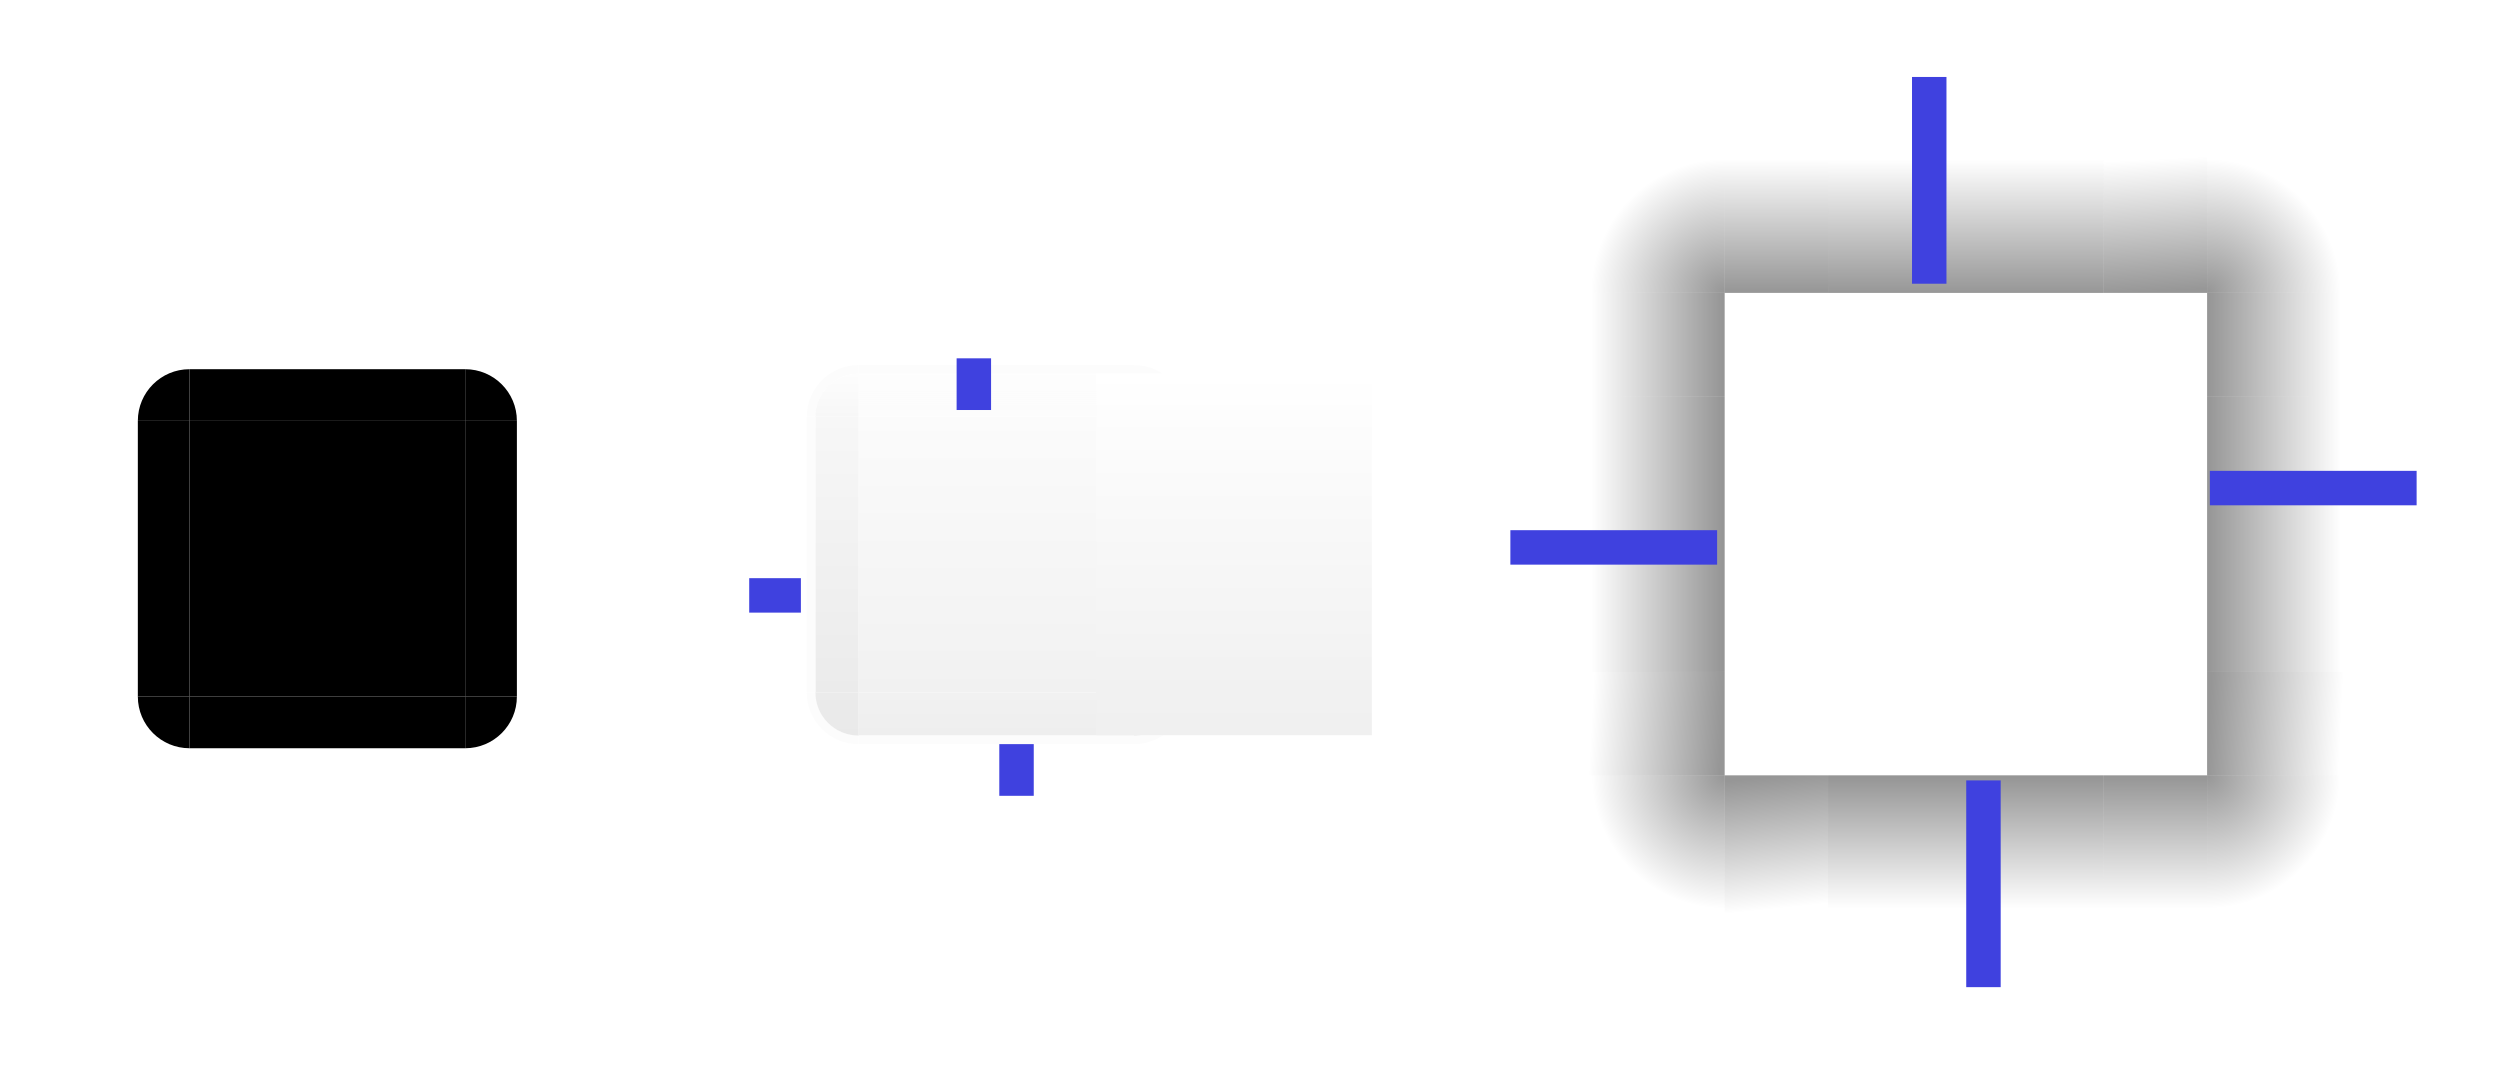
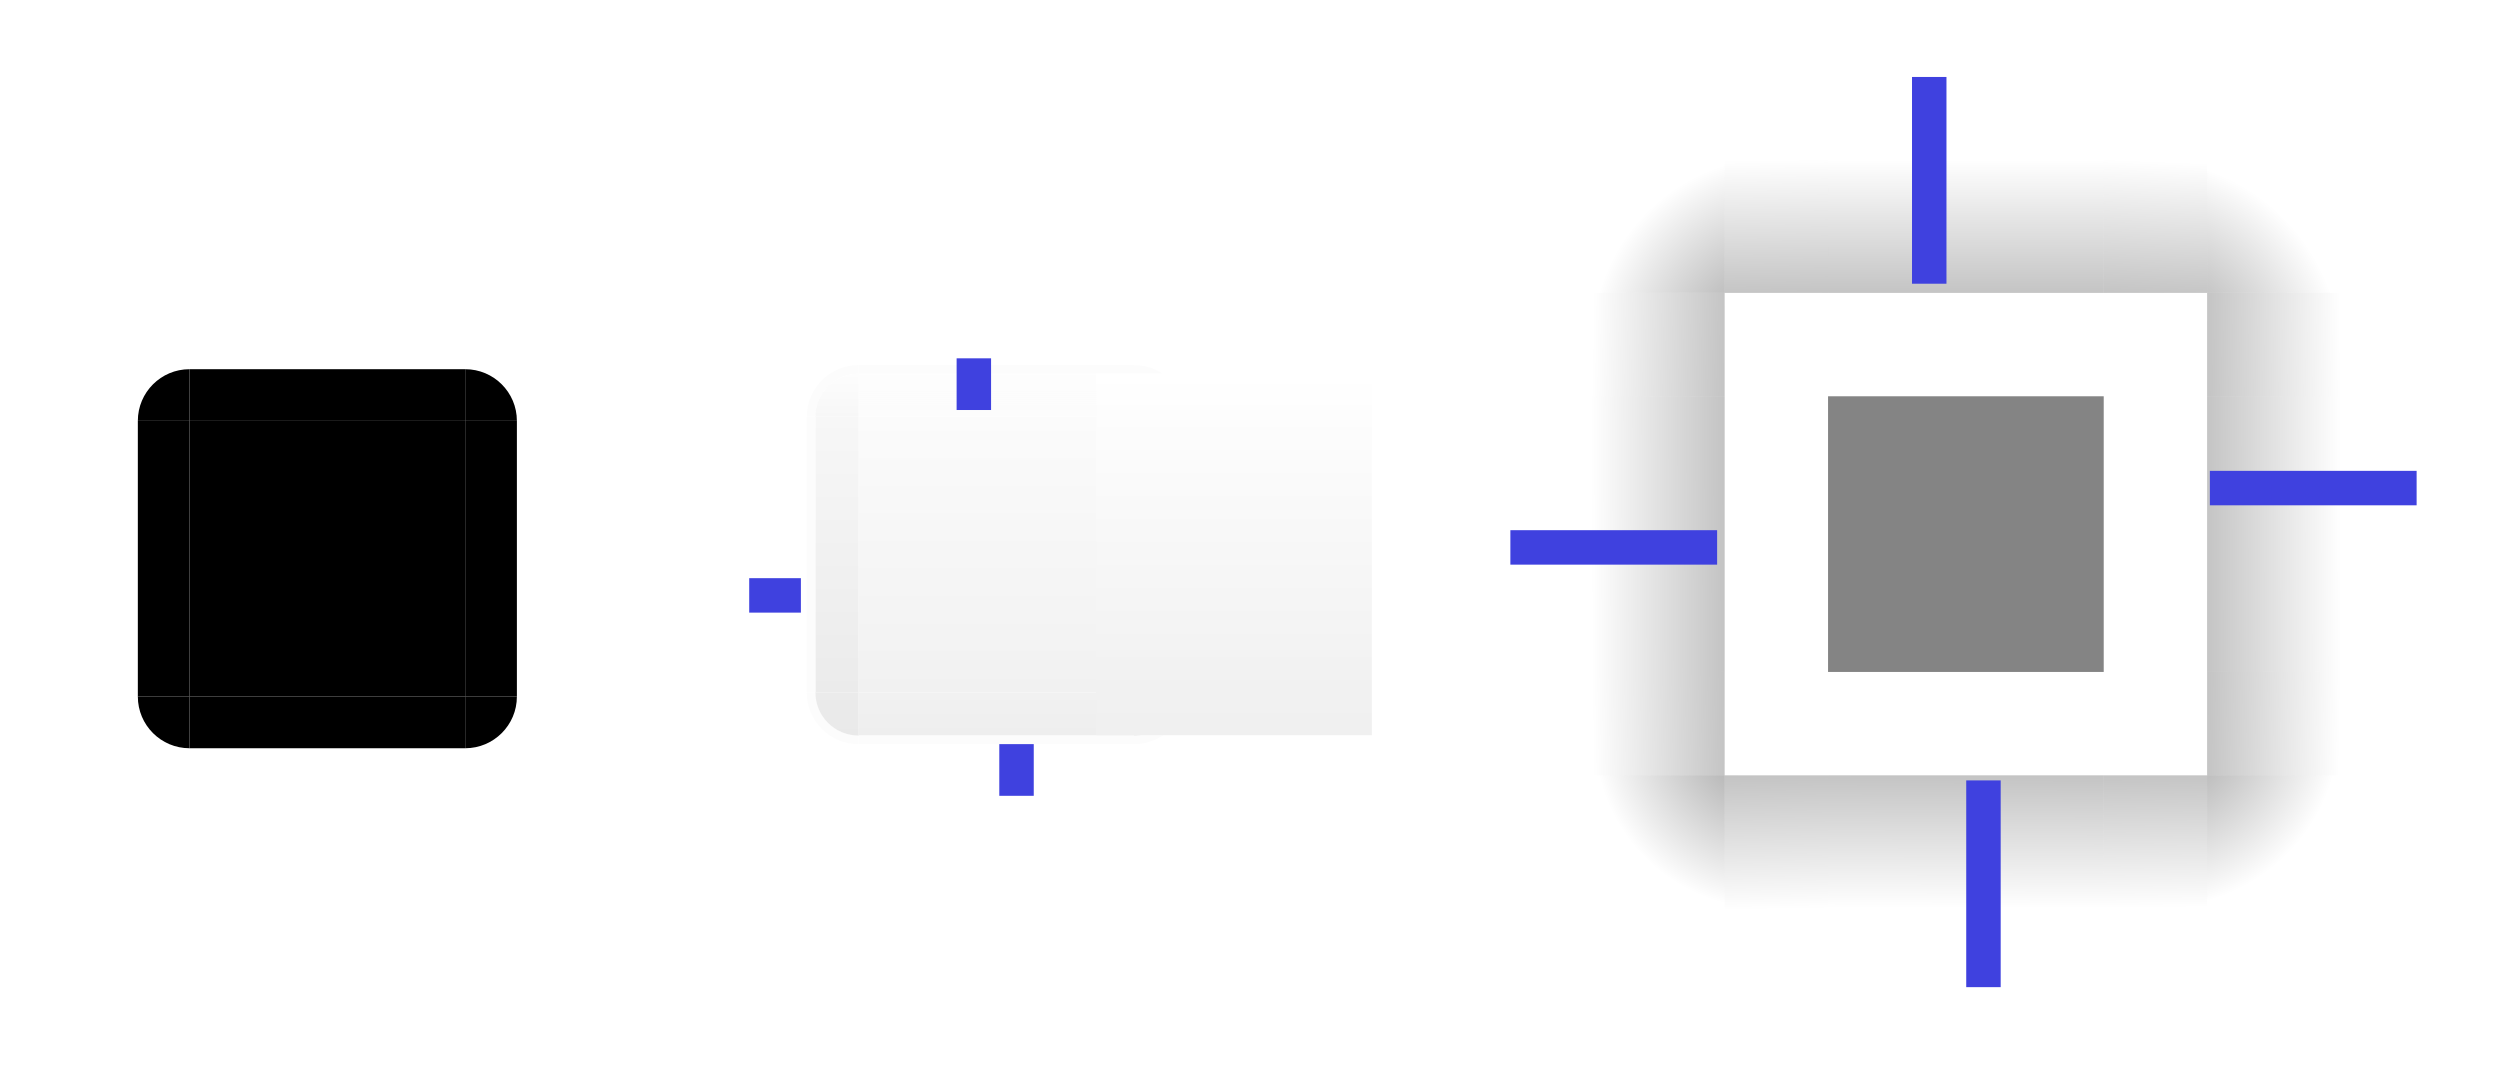
<svg xmlns="http://www.w3.org/2000/svg" xmlns:ns1="http://www.openswatchbook.org/uri/2009/osb" xmlns:xlink="http://www.w3.org/1999/xlink" id="svg3642" viewBox="0 0 145.1 62.294" version="1.0" height="62.294" width="145.1">
  <defs id="defs3644">
    <linearGradient id="linearGradient7813">
      <stop style="stop-color:#000000;stop-opacity:0.408" offset="0" id="stop7809" />
      <stop style="stop-color:#000000;stop-opacity:0;" offset="1" id="stop7811" />
    </linearGradient>
    <linearGradient id="linearGradient7773">
      <stop style="stop-color:#ebebeb;stop-opacity:1" offset="0" id="stop7769" />
      <stop style="stop-color:#e9e9e9;stop-opacity:0.996" offset="1" id="stop7771" />
    </linearGradient>
    <linearGradient id="linearGradient7765">
      <stop style="stop-color:#f7f7f7;stop-opacity:1" offset="0" id="stop7761" />
      <stop style="stop-color:#ebebeb;stop-opacity:1" offset="1" id="stop7763" />
    </linearGradient>
    <linearGradient id="linearGradient7757">
      <stop style="stop-color:#fdfdfd;stop-opacity:1" offset="0" id="stop7753" />
      <stop style="stop-color:#f7f7f7;stop-opacity:1" offset="1" id="stop7755" />
    </linearGradient>
    <linearGradient id="linearGradient7749">
      <stop style="stop-color:#f1f1f1;stop-opacity:1" offset="0" id="stop7745" />
      <stop style="stop-color:#eeeeee;stop-opacity:1" offset="1" id="stop7747" />
    </linearGradient>
    <linearGradient id="linearGradient7739">
      <stop style="stop-color:#fdfdfd;stop-opacity:0.91" offset="0" id="stop7735" />
      <stop style="stop-color:#fcfcfc;stop-opacity:1" offset="1" id="stop7737" />
    </linearGradient>
    <linearGradient id="linearGradient7729">
      <stop style="stop-color:#ffffff;stop-opacity:1" offset="0" id="stop7725" />
      <stop id="stop1810" offset="0.117" style="stop-color:#fdfdfd;stop-opacity:1;" />
      <stop id="stop1808" offset="0.878" style="stop-color:#f1f1f1;stop-opacity:1;" />
      <stop id="stop1806" offset="0.878" style="stop-color:#f1f1f1;stop-opacity:1;" />
      <stop style="stop-color:#f0f0f0;stop-opacity:1" offset="1" id="stop7727" />
    </linearGradient>
    <linearGradient id="linearGradient1724">
      <stop style="stop-color:#fbfbfb;stop-opacity:1" offset="0" id="stop1720" />
      <stop style="stop-color:#f1f1f1;stop-opacity:1" offset="1" id="stop1722" />
    </linearGradient>
    <linearGradient id="linearGradient1227">
      <stop id="stop1223" offset="0" style="stop-color:#010101;stop-opacity:0.413" />
      <stop id="stop1225" offset="1" style="stop-color:#000000;stop-opacity:0;" />
    </linearGradient>
    <linearGradient id="linearGradient1221">
      <stop id="stop1217" offset="0" style="stop-color:#010101;stop-opacity:0.41" />
      <stop id="stop1219" offset="1" style="stop-color:#000000;stop-opacity:0;" />
    </linearGradient>
    <linearGradient id="linearGradient1215">
      <stop id="stop1211" offset="0" style="stop-color:#010101;stop-opacity:0.413" />
      <stop id="stop1213" offset="1" style="stop-color:#000000;stop-opacity:0;" />
    </linearGradient>
    <linearGradient id="linearGradient1209">
      <stop id="stop1205" offset="0" style="stop-color:#010101;stop-opacity:0.41" />
      <stop id="stop1207" offset="1" style="stop-color:#000000;stop-opacity:0;" />
    </linearGradient>
    <linearGradient id="linearGradient1203">
      <stop id="stop1199" offset="0" style="stop-color:#010101;stop-opacity:0.408" />
      <stop id="stop1201" offset="1" style="stop-color:#000000;stop-opacity:0;" />
    </linearGradient>
    <linearGradient id="linearGradient1197">
      <stop id="stop1193" offset="0" style="stop-color:#010101;stop-opacity:0.413" />
      <stop id="stop1195" offset="1" style="stop-color:#000000;stop-opacity:0;" />
    </linearGradient>
    <linearGradient id="linearGradient1191">
      <stop id="stop1187" offset="0" style="stop-color:#010101;stop-opacity:0.408" />
      <stop id="stop1189" offset="1" style="stop-color:#000000;stop-opacity:0;" />
    </linearGradient>
    <linearGradient id="linearGradient1185">
      <stop id="stop1181" offset="0" style="stop-color:#010101;stop-opacity:0.413" />
      <stop id="stop1183" offset="1" style="stop-color:#000000;stop-opacity:0;" />
    </linearGradient>
    <linearGradient id="linearGradient1179">
      <stop id="stop1175" offset="0" style="stop-color:#010101;stop-opacity:0.413" />
      <stop id="stop1177" offset="1" style="stop-color:#000000;stop-opacity:0;" />
    </linearGradient>
    <linearGradient id="linearGradient1173">
      <stop id="stop1169" offset="0" style="stop-color:#010101;stop-opacity:0.408" />
      <stop id="stop1171" offset="1" style="stop-color:#000000;stop-opacity:0;" />
    </linearGradient>
    <linearGradient id="linearGradient1167">
      <stop id="stop1163" offset="0" style="stop-color:#010101;stop-opacity:0.413" />
      <stop id="stop1165" offset="1" style="stop-color:#000000;stop-opacity:0;" />
    </linearGradient>
    <linearGradient id="linearGradient1161">
      <stop id="stop1157" offset="0" style="stop-color:#010101;stop-opacity:0.41" />
      <stop id="stop1159" offset="1" style="stop-color:#000000;stop-opacity:0;" />
    </linearGradient>
    <linearGradient id="linearGradient1155">
      <stop id="stop1151" offset="0" style="stop-color:#010101;stop-opacity:0.408" />
      <stop id="stop1153" offset="1" style="stop-color:#000000;stop-opacity:0;" />
    </linearGradient>
    <linearGradient id="border" ns1:paint="solid">
      <stop style="stop-color:#fcfcfc;stop-opacity:1;" offset="0" id="stop955" />
    </linearGradient>
    <linearGradient id="linearGradient2586">
      <stop style="stop-color:#010101;stop-opacity:0.408" offset="0" id="stop2580" />
      <stop style="stop-color:#000000;stop-opacity:0;" offset="1" id="stop2584" />
    </linearGradient>
    <linearGradient id="linearGradient2570">
      <stop style="stop-color:#010101;stop-opacity:0.413" offset="0" id="stop2564" />
      <stop style="stop-color:#000000;stop-opacity:0;" offset="1" id="stop2568" />
    </linearGradient>
    <linearGradient ns1:paint="solid" id="linearGradient852">
      <stop id="stop850" offset="0" style="stop-color:#3f41df;stop-opacity:1;" />
    </linearGradient>
    <linearGradient xlink:href="#linearGradient852" id="linearGradient1825" gradientUnits="userSpaceOnUse" gradientTransform="matrix(0.04166667,0,0,14.4,110.8267,-156.3333)" x1="3.5" y1="11.5" x2="51.5" y2="11.5" />
    <linearGradient xlink:href="#linearGradient852" id="linearGradient1829" gradientUnits="userSpaceOnUse" gradientTransform="matrix(0.04166667,0,0,14.4,113.9742,-115.5062)" x1="3.5" y1="11.5" x2="51.5" y2="11.5" />
    <linearGradient xlink:href="#linearGradient852" id="linearGradient1833" gradientUnits="userSpaceOnUse" gradientTransform="matrix(0.3,0,0,2,127.2111,5.328414)" x1="3.5" y1="11.5" x2="51.5" y2="11.5" />
    <linearGradient xlink:href="#linearGradient852" id="linearGradient1837" gradientUnits="userSpaceOnUse" gradientTransform="matrix(0.3,0,0,2,86.61222,8.7719)" x1="3.5" y1="11.5" x2="51.5" y2="11.5" />
    <linearGradient xlink:href="#linearGradient852" id="linearGradient2472" gradientUnits="userSpaceOnUse" gradientTransform="matrix(0.04166667,0,0,6,29.32936,243.0783)" x1="12" y1="-52" x2="60" y2="-52" />
    <linearGradient xlink:href="#linearGradient852" id="linearGradient2476" gradientUnits="userSpaceOnUse" gradientTransform="matrix(0.04166667,0,0,6,33.05651,265.5164)" x1="12" y1="-52" x2="60" y2="-52" />
    <linearGradient xlink:href="#linearGradient852" id="linearGradient2480" gradientUnits="userSpaceOnUse" gradientTransform="matrix(0.125,0,0,2,16.29742,47.47839)" x1="12" y1="-52" x2="60" y2="-52" />
    <linearGradient xlink:href="#linearGradient852" id="linearGradient2484" gradientUnits="userSpaceOnUse" gradientTransform="matrix(0.125,0,0,2,38.68888,45.00122)" x1="12" y1="-52" x2="60" y2="-52" />
-     <radialGradient xlink:href="#linearGradient1167" id="radialGradient2516" cx="108.871" cy="-31.803" fx="108.871" fy="-31.803" r="9" gradientUnits="userSpaceOnUse" gradientTransform="matrix(0,0.863184,-0.8620121,0,113.5606,-111.1212)" />
+     <radialGradient xlink:href="#linearGradient1167" id="radialGradient2516" cx="103.432" cy="-26.385" fx="103.432" fy="-26.385" r="9" gradientUnits="userSpaceOnUse" gradientTransform="matrix(0,1.283322,-1.28158,0,103.442,-153.6636)" />
    <linearGradient xlink:href="#border" id="linearGradient959" x1="50.189" y1="4.869" x2="66.189" y2="4.869" gradientUnits="userSpaceOnUse" gradientTransform="matrix(1,0,0,2,0,-10.36945)" />
    <linearGradient xlink:href="#border" id="linearGradient975" gradientUnits="userSpaceOnUse" x1="50.189" y1="4.869" x2="66.189" y2="4.869" gradientTransform="matrix(1,0,0,2,4.0899658e-7,-10.36946)" />
    <linearGradient xlink:href="#border" id="linearGradient985" gradientUnits="userSpaceOnUse" x1="50.189" y1="4.869" x2="66.189" y2="4.869" gradientTransform="matrix(1,0,0,2,0,-10.36945)" />
-     <linearGradient xlink:href="#linearGradient1191" id="linearGradient1033" gradientUnits="userSpaceOnUse" gradientTransform="matrix(1,0,0,0.6666667,58.02301,-4.296187)" x1="98.31" y1="32.575" x2="98.31" y2="21.062" />
-     <linearGradient xlink:href="#linearGradient1155" id="linearGradient1051" gradientUnits="userSpaceOnUse" gradientTransform="matrix(0.375,0,0,0.6666667,101.2206,-4.671414)" x1="98.31" y1="32.575" x2="97.977" y2="21.072" />
-     <linearGradient xlink:href="#linearGradient1161" id="linearGradient1057" gradientUnits="userSpaceOnUse" gradientTransform="matrix(0.375,0,0,0.6666667,-16.60946,-162.7925)" x1="98.31" y1="32.575" x2="98.31" y2="21.062" />
-     <radialGradient xlink:href="#linearGradient1185" id="radialGradient1085" gradientUnits="userSpaceOnUse" gradientTransform="matrix(0,0.8631845,-0.8620125,0,113.5606,-111.1213)" cx="108.871" cy="-31.803" fx="108.871" fy="-31.803" r="9" />
-     <linearGradient xlink:href="#linearGradient1173" id="linearGradient1087" gradientUnits="userSpaceOnUse" gradientTransform="matrix(0.375,0,0,0.6666667,101.2206,-4.671414)" x1="98.31" y1="32.575" x2="98.31" y2="21.072" />
-     <linearGradient xlink:href="#linearGradient1179" id="linearGradient1089" gradientUnits="userSpaceOnUse" gradientTransform="matrix(0.375,0,0,0.6666667,-16.60946,-162.7925)" x1="98.31" y1="32.575" x2="98.31" y2="21.138" />
-     <linearGradient xlink:href="#linearGradient2570" id="linearGradient1097" gradientUnits="userSpaceOnUse" gradientTransform="matrix(1,0,0,0.6666667,58.02301,-4.296187)" x1="98.31" y1="32.575" x2="98.31" y2="21.138" />
-     <radialGradient xlink:href="#linearGradient2586" id="radialGradient1109" gradientUnits="userSpaceOnUse" gradientTransform="matrix(0,0.8594657,-0.8582988,0,113.6787,-110.7164)" cx="108.871" cy="-31.803" fx="108.871" fy="-31.803" r="9" />
-     <linearGradient xlink:href="#linearGradient1221" id="linearGradient1111" gradientUnits="userSpaceOnUse" gradientTransform="matrix(0.375,0,0,0.6666667,101.2206,-4.671414)" x1="98.31" y1="32.575" x2="97.643" y2="21.128" />
-     <linearGradient xlink:href="#linearGradient1227" id="linearGradient1113" gradientUnits="userSpaceOnUse" gradientTransform="matrix(0.375,0,0,0.6666667,-16.60946,-162.7925)" x1="98.31" y1="32.575" x2="98.643" y2="21.138" />
-     <radialGradient xlink:href="#linearGradient1203" id="radialGradient1125" gradientUnits="userSpaceOnUse" gradientTransform="matrix(0,0.8590366,-0.8578703,0,113.6923,-110.6697)" cx="108.871" cy="-31.803" fx="108.871" fy="-31.803" r="9" />
-     <linearGradient xlink:href="#linearGradient1209" id="linearGradient1127" gradientUnits="userSpaceOnUse" gradientTransform="matrix(0.375,0,0,0.6666667,101.2206,-4.671414)" x1="98.31" y1="32.575" x2="98.31" y2="21.128" />
-     <linearGradient xlink:href="#linearGradient1197" id="linearGradient1129" gradientUnits="userSpaceOnUse" gradientTransform="matrix(0.375,0,0,0.6666667,-16.60946,-162.7925)" x1="98.31" y1="32.575" x2="97.977" y2="21.062" />
-     <linearGradient xlink:href="#linearGradient1215" id="linearGradient1137" gradientUnits="userSpaceOnUse" gradientTransform="matrix(1,0,0,0.6666667,58.02301,-4.296187)" x1="98.31" y1="32.575" x2="98.31" y2="21.128" />
+     <linearGradient xlink:href="#linearGradient1191" id="linearGradient1033" gradientUnits="userSpaceOnUse" gradientTransform="matrix(1,0,0,0.6666667,58.02301,-4.296187)" x1="106.013" y1="41.725" x2="105.966" y2="21.062" />
+     <linearGradient xlink:href="#linearGradient1155" id="linearGradient1051" gradientUnits="userSpaceOnUse" gradientTransform="matrix(0.375,0,0,0.6666667,101.2206,-4.671414)" x1="90.013" y1="41.725" x2="90.477" y2="21.072" />
+     <linearGradient xlink:href="#linearGradient1161" id="linearGradient1057" gradientUnits="userSpaceOnUse" gradientTransform="matrix(0.375,0,0,0.6666667,-16.60946,-162.7925)" x1="106.013" y1="41.725" x2="105.893" y2="21.062" />
+     <radialGradient xlink:href="#linearGradient1185" id="radialGradient1085" gradientUnits="userSpaceOnUse" gradientTransform="matrix(0,1.214114,-1.212465,0,103.4693,-148.3259)" cx="105.55" cy="-28.305" fx="105.55" fy="-28.305" r="9" />
+     <linearGradient xlink:href="#linearGradient1173" id="linearGradient1087" gradientUnits="userSpaceOnUse" gradientTransform="matrix(0.375,0,0,0.6666667,101.2206,-4.671414)" x1="90.013" y1="41.725" x2="90.143" y2="21.072" />
+     <linearGradient xlink:href="#linearGradient1179" id="linearGradient1089" gradientUnits="userSpaceOnUse" gradientTransform="matrix(0.375,0,0,0.6666667,-16.60946,-162.7925)" x1="106.013" y1="41.725" x2="105.81" y2="21.138" />
+     <linearGradient xlink:href="#linearGradient2570" id="linearGradient1097" gradientUnits="userSpaceOnUse" gradientTransform="matrix(1,0,0,0.6666667,58.02301,-4.296187)" x1="90.013" y1="41.725" x2="89.935" y2="21.138" />
+     <radialGradient xlink:href="#linearGradient2586" id="radialGradient1109" gradientUnits="userSpaceOnUse" gradientTransform="matrix(0,1.112507,-1.110997,0,106.2353,-137.7025)" cx="106.315" cy="-29.075" fx="106.315" fy="-29.075" r="9" />
+     <linearGradient xlink:href="#linearGradient1221" id="linearGradient1111" gradientUnits="userSpaceOnUse" gradientTransform="matrix(0.375,0,0,0.6666667,101.2206,-4.671414)" x1="90.013" y1="41.725" x2="89.81" y2="21.128" />
+     <linearGradient xlink:href="#linearGradient1227" id="linearGradient1113" gradientUnits="userSpaceOnUse" gradientTransform="matrix(0.375,0,0,0.6666667,-16.60946,-162.7925)" x1="106.013" y1="41.725" x2="105.81" y2="21.138" />
+     <radialGradient xlink:href="#linearGradient1203" id="radialGradient1125" gradientUnits="userSpaceOnUse" gradientTransform="matrix(0,1.154173,-1.186583,0,104.0386,-142.1595)" cx="106.013" cy="-28.601" fx="106.013" fy="-28.601" r="9" />
+     <linearGradient xlink:href="#linearGradient1209" id="linearGradient1127" gradientUnits="userSpaceOnUse" gradientTransform="matrix(0.375,0,0,0.6666667,101.2206,-4.671414)" x1="90.013" y1="41.725" x2="90.143" y2="21.128" />
+     <linearGradient xlink:href="#linearGradient1197" id="linearGradient1129" gradientUnits="userSpaceOnUse" gradientTransform="matrix(0.375,0,0,0.6666667,-16.60946,-162.7925)" x1="106.013" y1="41.725" x2="105.81" y2="21.062" />
+     <linearGradient xlink:href="#linearGradient1215" id="linearGradient1137" gradientUnits="userSpaceOnUse" gradientTransform="matrix(1,0,0,0.6666667,58.02301,-4.296187)" x1="106.013" y1="41.725" x2="105.935" y2="21.128" />
    <linearGradient xlink:href="#linearGradient1724" id="linearGradient1726" x1="49.825" y1="24.191" x2="49.825" y2="40.191" gradientUnits="userSpaceOnUse" />
    <linearGradient xlink:href="#border" id="linearGradient7687" x1="75.271" y1="24.043" x2="78.271" y2="24.043" gradientUnits="userSpaceOnUse" gradientTransform="translate(9.446335,1.351961)" />
    <linearGradient xlink:href="#border" id="linearGradient7695" gradientUnits="userSpaceOnUse" gradientTransform="matrix(1,0,0,-1,9.446335,65.73397)" x1="75.271" y1="24.043" x2="78.271" y2="24.043" />
    <linearGradient xlink:href="#linearGradient7729" id="linearGradient7731" x1="69.219" y1="21.512" x2="69.219" y2="42.512" gradientUnits="userSpaceOnUse" gradientTransform="translate(-5.597143,0.158588)" />
    <linearGradient xlink:href="#linearGradient7739" id="linearGradient7741" x1="50.189" y1="5.369" x2="50.189" y2="10.369" gradientUnits="userSpaceOnUse" />
    <linearGradient xlink:href="#linearGradient7749" id="linearGradient7751" x1="50.189" y1="10.369" x2="50.189" y2="5.369" gradientUnits="userSpaceOnUse" />
    <linearGradient xlink:href="#linearGradient7757" id="linearGradient7759" x1="75.271" y1="-23.043" x2="75.271" y2="-25.543" gradientUnits="userSpaceOnUse" />
    <linearGradient xlink:href="#linearGradient7765" id="linearGradient7767" x1="50.189" y1="7.869" x2="66.189" y2="7.869" gradientUnits="userSpaceOnUse" />
    <linearGradient xlink:href="#linearGradient7773" id="linearGradient7775" x1="75.271" y1="-25.543" x2="75.271" y2="-23.043" gradientUnits="userSpaceOnUse" />
    <linearGradient xlink:href="#border" id="linearGradient7783" gradientUnits="userSpaceOnUse" gradientTransform="matrix(1,0,0,-1,9.446335,65.73397)" x1="75.271" y1="24.043" x2="78.271" y2="24.043" />
    <linearGradient xlink:href="#linearGradient7773" id="linearGradient7785" gradientUnits="userSpaceOnUse" x1="75.271" y1="-25.543" x2="75.271" y2="-23.043" />
    <linearGradient xlink:href="#linearGradient7765" id="linearGradient7793" gradientUnits="userSpaceOnUse" x1="50.189" y1="7.869" x2="66.189" y2="7.869" />
    <linearGradient xlink:href="#border" id="linearGradient7795" gradientUnits="userSpaceOnUse" gradientTransform="matrix(1,0,0,2,0,-10.36945)" x1="50.189" y1="4.869" x2="66.189" y2="4.869" />
    <linearGradient xlink:href="#border" id="linearGradient7803" gradientUnits="userSpaceOnUse" gradientTransform="translate(9.446335,1.351961)" x1="75.271" y1="24.043" x2="78.271" y2="24.043" />
    <linearGradient xlink:href="#linearGradient7757" id="linearGradient7805" gradientUnits="userSpaceOnUse" x1="75.271" y1="-23.043" x2="75.271" y2="-25.543" />
-     <linearGradient xlink:href="#linearGradient7813" id="linearGradient7815" x1="148.036" y1="17.521" x2="148.036" y2="9.771" gradientUnits="userSpaceOnUse" />
+     <linearGradient xlink:href="#linearGradient7813" id="linearGradient7815" x1="148.036" y1="23.521" x2="148.036" y2="9.771" gradientUnits="userSpaceOnUse" />
  </defs>
  <rect id="center" height="16" x="49.825" y="24.191" width="16" style="fill:url(#linearGradient1726);fill-opacity:1;stroke-width:0.32" />
-   <rect style="fill:none;fill-opacity:0.243;stroke-width:0.32" width="16" y="23" x="106.1" height="16" id="shadow-center" />
+   <rect style="fill:#848484;fill-opacity:1;stroke-width:0.32" width="16" y="23" x="106.1" height="16" id="shadow-center" />
  <rect id="mask-center" height="16" x="11" y="24.428" width="16" style="fill:#000000;fill-opacity:1;stroke-width:0.32" />
  <rect style="fill:#000000;fill-opacity:1;stroke-width:0.196" width="16" y="21.428" x="11" height="3" id="mask-top" />
  <rect id="mask-bottom" height="3" x="11" y="40.428" width="16" style="fill:#000000;fill-opacity:1;stroke-width:0.196" />
  <rect style="fill:#000000;fill-opacity:1;stroke-width:0.196" width="16" y="-30" x="24.428" height="3" id="mask-right" transform="rotate(90)" />
  <rect transform="rotate(90)" id="mask-left" height="3" x="24.428" y="-11" width="16" style="fill:#000000;fill-opacity:1;stroke-width:0.196" />
  <path transform="scale(1,-1)" d="m 30,-24.428 a 3,3 0 0 1 -3,3 l 0,-3 z" id="mask-topright" style="opacity:1;fill:#000000;fill-opacity:1;fill-rule:nonzero;stroke:none;stroke-width:3.446;stroke-linecap:round;stroke-miterlimit:4;stroke-dasharray:none;stroke-dashoffset:0;stroke-opacity:1" />
  <path style="opacity:1;fill:#000000;fill-opacity:1;fill-rule:nonzero;stroke:none;stroke-width:3.446;stroke-linecap:round;stroke-miterlimit:4;stroke-dasharray:none;stroke-dashoffset:0;stroke-opacity:1" id="mask-topleft" d="m -8,-24.428 a 3,3 0 0 1 -3,3 l 0,-3 z" transform="scale(-1)" />
  <path style="opacity:1;fill:#000000;fill-opacity:1;fill-rule:nonzero;stroke:none;stroke-width:3.446;stroke-linecap:round;stroke-miterlimit:4;stroke-dasharray:none;stroke-dashoffset:0;stroke-opacity:1" id="mask-bottomright" d="m 30,40.428 a 3,3 0 0 1 -3,3 l 0,-3 z" />
  <path transform="scale(-1,1)" d="m -8,40.428 a 3,3 0 0 1 -3,3 l 0,-3 z" id="mask-bottomleft" style="opacity:1;fill:#000000;fill-opacity:1;fill-rule:nonzero;stroke:none;stroke-width:3.446;stroke-linecap:round;stroke-miterlimit:4;stroke-dasharray:none;stroke-dashoffset:0;stroke-opacity:1" />
  <g transform="matrix(1,0,0,-1,-41.93651,62.52072)" id="shadow-bottom">
    <rect id="rect1131" height="12" x="148.036" y="5.521" width="16" style="fill:url(#linearGradient1137);fill-opacity:1;stroke-width:0.277" />
    <rect style="opacity:1;fill:none;fill-opacity:0.659;fill-rule:nonzero;stroke:none;stroke-width:1.665;stroke-linecap:round;stroke-miterlimit:4;stroke-dasharray:none;stroke-dashoffset:0;stroke-opacity:1" id="rect1133" width="16" height="6" x="148.036" y="17.521" />
  </g>
  <rect id="shadow-hint-bottom-margin" height="12" x="114.12" y="45.294" width="2" style="fill:url(#linearGradient1829);fill-opacity:1;stroke-width:0.107" />
  <g transform="rotate(-90,134.8076,52.22861)" id="shadow-left">
    <rect id="rect1091" height="12" x="148.036" y="5.521" width="16" style="fill:url(#linearGradient1097);fill-opacity:1;stroke-width:0.277" />
    <rect style="opacity:1;fill:none;fill-opacity:0.659;fill-rule:nonzero;stroke:none;stroke-width:1.665;stroke-linecap:round;stroke-miterlimit:4;stroke-dasharray:none;stroke-dashoffset:0;stroke-opacity:1" id="rect1093" width="16" height="6" x="148.036" y="17.521" />
  </g>
  <rect id="shadow-hint-left-margin" height="2" x="87.662" y="30.772" width="12" style="fill:url(#linearGradient1837);fill-opacity:1;stroke-width:0.107" />
  <g transform="matrix(0,1,-0.5,0,71.00987,-25.99786)" id="right" style="stroke-width:1.414">
    <rect style="fill:url(#linearGradient7767);fill-opacity:1;stroke-width:0.253" width="16" y="5.369" x="50.189" height="5" id="rect977" />
    <rect id="rect979" height="1" x="50.189" y="4.369" width="16" style="fill:url(#linearGradient985);fill-opacity:1;stroke-width:0.113" />
  </g>
  <rect transform="rotate(90)" id="hint-right-margin" height="3" x="29.829" y="-68.922" width="2" style="fill:url(#linearGradient2472);fill-opacity:1;stroke-width:0.069" />
  <rect style="fill:url(#linearGradient2476);fill-opacity:1;stroke-width:0.069" width="2" y="-46.484" x="33.557" height="3" id="hint-left-margin" transform="rotate(90)" />
  <g id="top" transform="matrix(1,0,0,0.5,-0.3637238,19.00629)" style="stroke-width:1.414">
    <rect id="rect944" height="5" x="50.189" y="5.369" width="16" style="fill:url(#linearGradient7741);fill-opacity:1;stroke-width:0.253" />
    <rect style="fill:url(#linearGradient959);fill-opacity:1;stroke-width:0.113" width="16" y="4.369" x="50.189" height="1" id="rect936" />
  </g>
  <rect transform="rotate(90)" id="hint-top-margin" height="2" x="20.797" y="-57.522" width="3" style="fill:url(#linearGradient2480);fill-opacity:1;stroke-width:0.069" />
  <g transform="matrix(1,0,0,-0.5,-0.3637242,45.37573)" id="bottom" style="stroke-width:1.414">
    <rect style="fill:url(#linearGradient7751);fill-opacity:1;stroke-width:0.253" width="16" y="5.369" x="50.189" height="5" id="rect967" />
    <rect id="rect969" height="1" x="50.189" y="4.369" width="16" style="fill:url(#linearGradient975);fill-opacity:1;stroke-width:0.113" />
  </g>
  <rect style="fill:url(#linearGradient2484);fill-opacity:1;stroke-width:0.069" width="3" y="-59.999" x="43.189" height="2" id="hint-bottom-margin" transform="rotate(90)" />
  <g transform="rotate(90,135.3283,10.2921)" id="shadow-right">
    <rect id="rect1027" height="12" x="148.036" y="5.521" width="16" style="fill:url(#linearGradient1033);fill-opacity:1;stroke-width:0.277" />
    <rect style="opacity:1;fill:none;fill-opacity:0.659;fill-rule:nonzero;stroke:none;stroke-width:1.665;stroke-linecap:round;stroke-miterlimit:4;stroke-dasharray:none;stroke-dashoffset:0;stroke-opacity:1" id="rect1029" width="16" height="6" x="148.036" y="17.521" />
  </g>
  <rect style="fill:url(#linearGradient1833);fill-opacity:1;stroke-width:0.107" width="12" y="27.328" x="128.261" height="2" id="shadow-hint-right-margin" />
  <g id="shadow-top" transform="translate(-41.93652,-0.5207138)">
    <rect style="fill:url(#linearGradient7815);fill-opacity:1;stroke-width:0.277" width="16" y="5.521" x="148.036" height="12" id="rect930" />
    <rect y="17.521" x="148.036" height="6" width="16" id="rect918" style="opacity:1;fill:none;fill-opacity:0.659;fill-rule:nonzero;stroke:none;stroke-width:1.665;stroke-linecap:round;stroke-miterlimit:4;stroke-dasharray:none;stroke-dashoffset:0;stroke-opacity:1" />
  </g>
  <rect style="fill:url(#linearGradient1825);fill-opacity:1;stroke-width:0.107" width="2" y="4.467" x="110.973" height="12" id="shadow-hint-top-margin" />
  <g id="shadow-topright" transform="translate(-12.87587,-0.1454906)">
    <rect y="5.145" x="134.976" height="18" width="18" id="rect1035" style="opacity:1;fill:none;fill-opacity:0.53;fill-rule:nonzero;stroke:none;stroke-width:1.845;stroke-linecap:round;stroke-miterlimit:4;stroke-dasharray:none;stroke-dashoffset:0;stroke-opacity:1" />
    <path transform="scale(1,-1)" d="m 152.976,-17.145 a 12,12 0 0 1 -12,12 l 0,-12 z" id="path1073" style="opacity:1;fill:url(#radialGradient2516);fill-opacity:1;fill-rule:nonzero;stroke:none;stroke-width:6.891;stroke-linecap:round;stroke-miterlimit:4;stroke-dasharray:none;stroke-dashoffset:0;stroke-opacity:1" />
    <rect id="rect1045" height="12" x="134.976" y="5.145" width="6" style="fill:url(#linearGradient1051);fill-opacity:1;stroke-width:0.17" />
    <rect transform="rotate(90)" style="fill:url(#linearGradient1057);fill-opacity:1;stroke-width:0.17" width="6" y="-152.976" x="17.145" height="12" id="rect1055" />
  </g>
  <g transform="matrix(-1,0,0,1,241.0753,-0.1454868)" id="shadow-topleft">
    <rect style="opacity:1;fill:none;fill-opacity:0.53;fill-rule:nonzero;stroke:none;stroke-width:1.845;stroke-linecap:round;stroke-miterlimit:4;stroke-dasharray:none;stroke-dashoffset:0;stroke-opacity:1" id="rect1075" width="18" height="18" x="134.976" y="5.145" />
    <path style="opacity:1;fill:url(#radialGradient1085);fill-opacity:1;fill-rule:nonzero;stroke:none;stroke-width:6.891;stroke-linecap:round;stroke-miterlimit:4;stroke-dasharray:none;stroke-dashoffset:0;stroke-opacity:1" id="path1077" d="m 152.976,-17.145 a 12,12 0 0 1 -12,12 l 0,-12 z" transform="scale(1,-1)" />
    <rect style="fill:url(#linearGradient1087);fill-opacity:1;stroke-width:0.17" width="6" y="5.145" x="134.976" height="12" id="rect1079" />
    <rect id="rect1081" height="12" x="17.145" y="-152.976" width="6" style="fill:url(#linearGradient1089);fill-opacity:1;stroke-width:0.17" transform="rotate(90)" />
  </g>
  <g id="shadow-bottomleft" transform="rotate(-180,120.5376,31.07274)">
    <rect y="5.145" x="134.976" height="18" width="18" id="rect1099" style="opacity:1;fill:none;fill-opacity:0.53;fill-rule:nonzero;stroke:none;stroke-width:1.845;stroke-linecap:round;stroke-miterlimit:4;stroke-dasharray:none;stroke-dashoffset:0;stroke-opacity:1" />
    <path transform="scale(1,-1)" d="m 152.976,-17.145 a 12,12 0 0 1 -12,12 l 0,-12 z" id="path1101" style="opacity:1;fill:url(#radialGradient1109);fill-opacity:1;fill-rule:nonzero;stroke:none;stroke-width:6.891;stroke-linecap:round;stroke-miterlimit:4;stroke-dasharray:none;stroke-dashoffset:0;stroke-opacity:1" />
    <rect id="rect1103" height="12" x="134.976" y="5.145" width="6" style="fill:url(#linearGradient1111);fill-opacity:1;stroke-width:0.17" />
    <rect transform="rotate(90)" style="fill:url(#linearGradient1113);fill-opacity:1;stroke-width:0.17" width="6" y="-152.976" x="17.145" height="12" id="rect1105" />
  </g>
  <g transform="matrix(1,0,0,-1,-12.87588,62.14549)" id="shadow-bottomright">
    <rect style="opacity:1;fill:none;fill-opacity:0.53;fill-rule:nonzero;stroke:none;stroke-width:1.845;stroke-linecap:round;stroke-miterlimit:4;stroke-dasharray:none;stroke-dashoffset:0;stroke-opacity:1" id="rect1115" width="18" height="18" x="134.976" y="5.145" />
    <path style="opacity:1;fill:url(#radialGradient1125);fill-opacity:1;fill-rule:nonzero;stroke:none;stroke-width:6.891;stroke-linecap:round;stroke-miterlimit:4;stroke-dasharray:none;stroke-dashoffset:0;stroke-opacity:1" id="path1117" d="m 152.976,-17.145 a 12,12 0 0 1 -12,12 l 0,-12 z" transform="scale(1,-1)" />
    <rect style="fill:url(#linearGradient1127);fill-opacity:1;stroke-width:0.17" width="6" y="5.145" x="134.976" height="12" id="rect1119" />
    <rect id="rect1121" height="12" x="17.145" y="-152.976" width="6" style="fill:url(#linearGradient1129);fill-opacity:1;stroke-width:0.17" transform="rotate(90)" />
  </g>
  <g id="topright" transform="translate(-9.446335,-1.351961)">
    <path id="path7666" d="m 75.271,22.543 v 0.5 a 2.5,2.5 0 0 1 2.5,2.5 h 0.5 a 3,3 0 0 0 -3,-3 z" style="opacity:1;fill:url(#linearGradient7687);fill-opacity:1;fill-rule:nonzero;stroke:none;stroke-width:1.366;stroke-linecap:square;stroke-linejoin:round;stroke-miterlimit:4;stroke-dasharray:none;stroke-dashoffset:0;stroke-opacity:1" />
    <path transform="scale(1,-1)" d="m 77.771,-25.543 a 2.5,2.5 0 0 1 -2.5,2.5 l 0,-2.5 z" id="path7670" style="opacity:1;fill:url(#linearGradient7759);fill-opacity:1;fill-rule:nonzero;stroke:none;stroke-width:1.366;stroke-linecap:square;stroke-linejoin:round;stroke-miterlimit:4;stroke-dasharray:none;stroke-dashoffset:0;stroke-opacity:1" />
  </g>
  <g transform="matrix(1,0,0,-1,-9.446335,65.73397)" id="bottomright">
    <path style="opacity:1;fill:url(#linearGradient7695);fill-opacity:1;fill-rule:nonzero;stroke:none;stroke-width:1.366;stroke-linecap:square;stroke-linejoin:round;stroke-miterlimit:4;stroke-dasharray:none;stroke-dashoffset:0;stroke-opacity:1" d="m 75.271,22.543 v 0.5 a 2.5,2.5 0 0 1 2.5,2.5 h 0.5 a 3,3 0 0 0 -3,-3 z" id="path7689" />
    <path style="opacity:1;fill:url(#linearGradient7775);fill-opacity:1;fill-rule:nonzero;stroke:none;stroke-width:1.366;stroke-linecap:square;stroke-linejoin:round;stroke-miterlimit:4;stroke-dasharray:none;stroke-dashoffset:0;stroke-opacity:1" id="path7691" d="m 77.771,-25.543 a 2.5,2.5 0 0 1 -2.5,2.5 l 0,-2.5 z" transform="scale(1,-1)" />
  </g>
  <rect style="fill:url(#linearGradient7731);fill-opacity:1;stroke-width:0.32" width="16" y="21.671" x="63.622" height="21" id="rect7721" />
  <g id="bottomleft" transform="rotate(-180,62.54832,32.86699)">
    <path id="path7777" d="m 75.271,22.543 v 0.5 a 2.5,2.5 0 0 1 2.5,2.5 h 0.5 a 3,3 0 0 0 -3,-3 z" style="opacity:1;fill:url(#linearGradient7783);fill-opacity:1;fill-rule:nonzero;stroke:none;stroke-width:1.366;stroke-linecap:square;stroke-linejoin:round;stroke-miterlimit:4;stroke-dasharray:none;stroke-dashoffset:0;stroke-opacity:1" />
    <path transform="scale(1,-1)" d="m 77.771,-25.543 a 2.5,2.5 0 0 1 -2.5,2.5 l 0,-2.5 z" id="path7779" style="opacity:1;fill:url(#linearGradient7785);fill-opacity:1;fill-rule:nonzero;stroke:none;stroke-width:1.366;stroke-linecap:square;stroke-linejoin:round;stroke-miterlimit:4;stroke-dasharray:none;stroke-dashoffset:0;stroke-opacity:1" />
  </g>
  <g style="stroke-width:1.414" id="left" transform="matrix(0,1,0.5,0,44.64043,-25.99787)">
    <rect id="rect7787" height="5" x="50.189" y="5.369" width="16" style="fill:url(#linearGradient7793);fill-opacity:1;stroke-width:0.253" />
    <rect style="fill:url(#linearGradient7795);fill-opacity:1;stroke-width:0.113" width="16" y="4.369" x="50.189" height="1" id="rect7789" />
  </g>
  <g transform="matrix(-1,0,0,1,125.0966,-1.351962)" id="topleft">
    <path style="opacity:1;fill:url(#linearGradient7803);fill-opacity:1;fill-rule:nonzero;stroke:none;stroke-width:1.366;stroke-linecap:square;stroke-linejoin:round;stroke-miterlimit:4;stroke-dasharray:none;stroke-dashoffset:0;stroke-opacity:1" d="m 75.271,22.543 v 0.5 a 2.5,2.5 0 0 1 2.5,2.5 h 0.5 a 3,3 0 0 0 -3,-3 z" id="path7797" />
    <path style="opacity:1;fill:url(#linearGradient7805);fill-opacity:1;fill-rule:nonzero;stroke:none;stroke-width:1.366;stroke-linecap:square;stroke-linejoin:round;stroke-miterlimit:4;stroke-dasharray:none;stroke-dashoffset:0;stroke-opacity:1" id="path7799" d="m 77.771,-25.543 a 2.5,2.5 0 0 1 -2.5,2.5 l 0,-2.5 z" transform="scale(1,-1)" />
  </g>
</svg>
